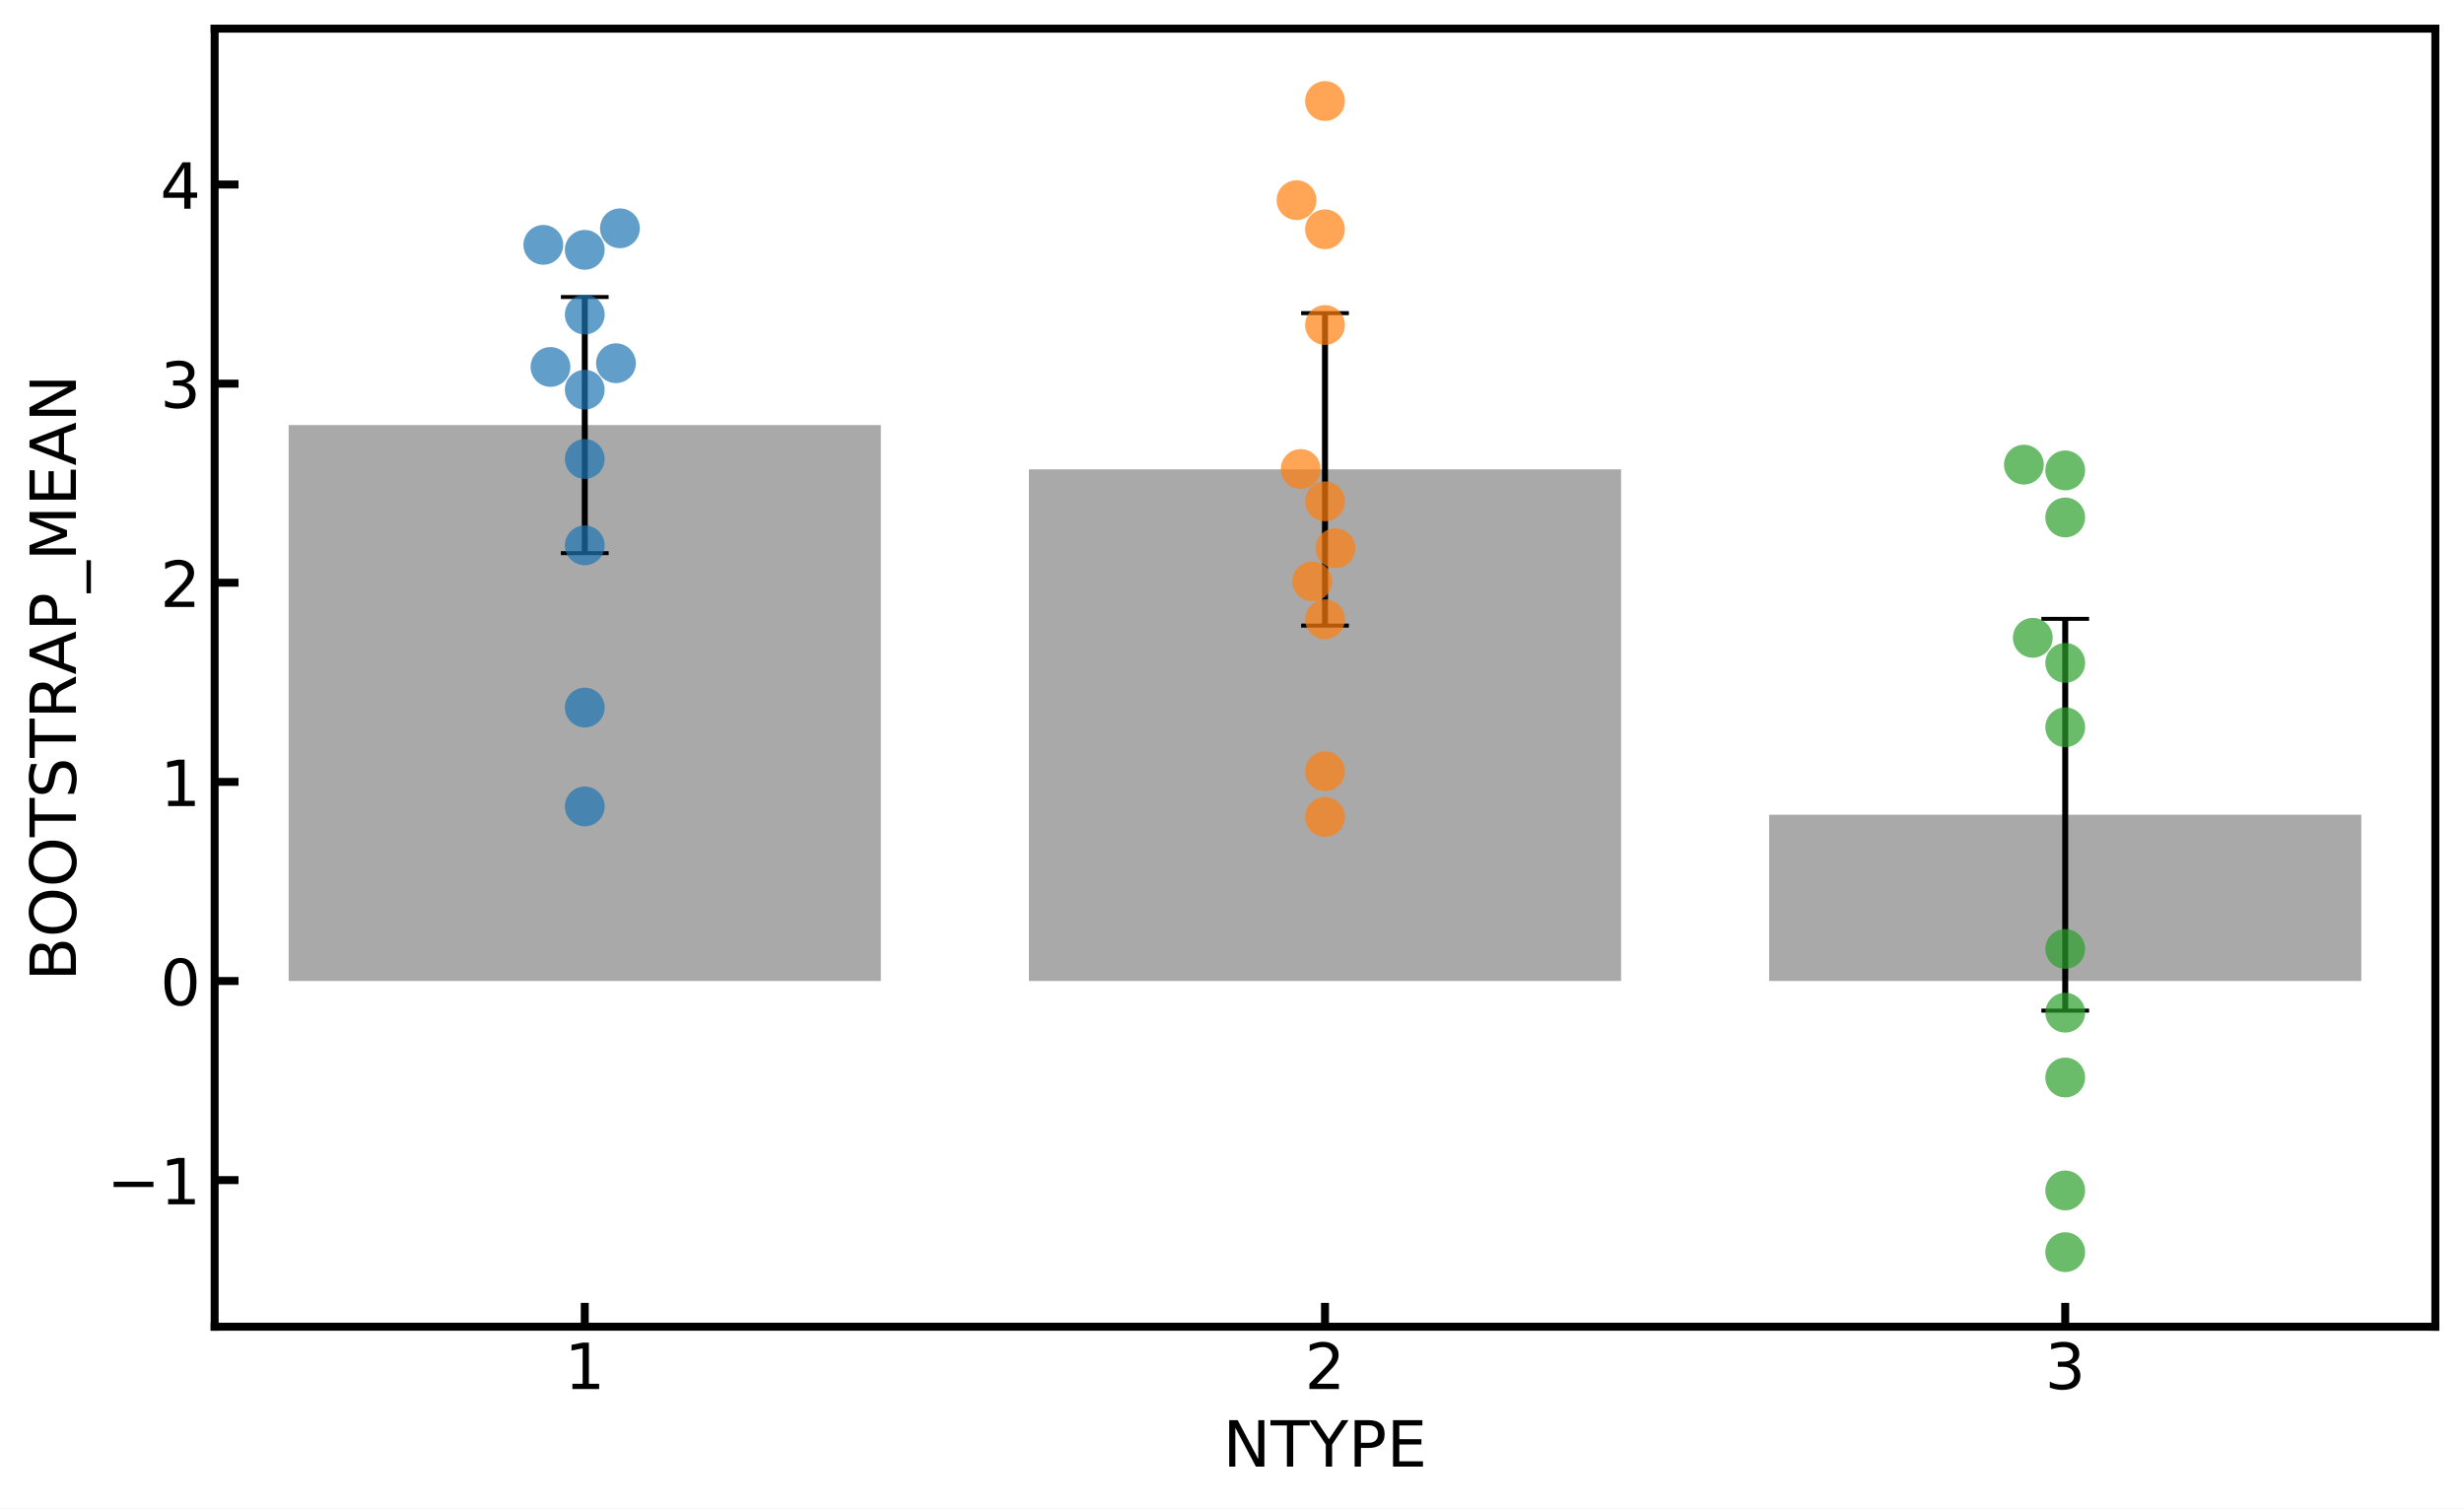
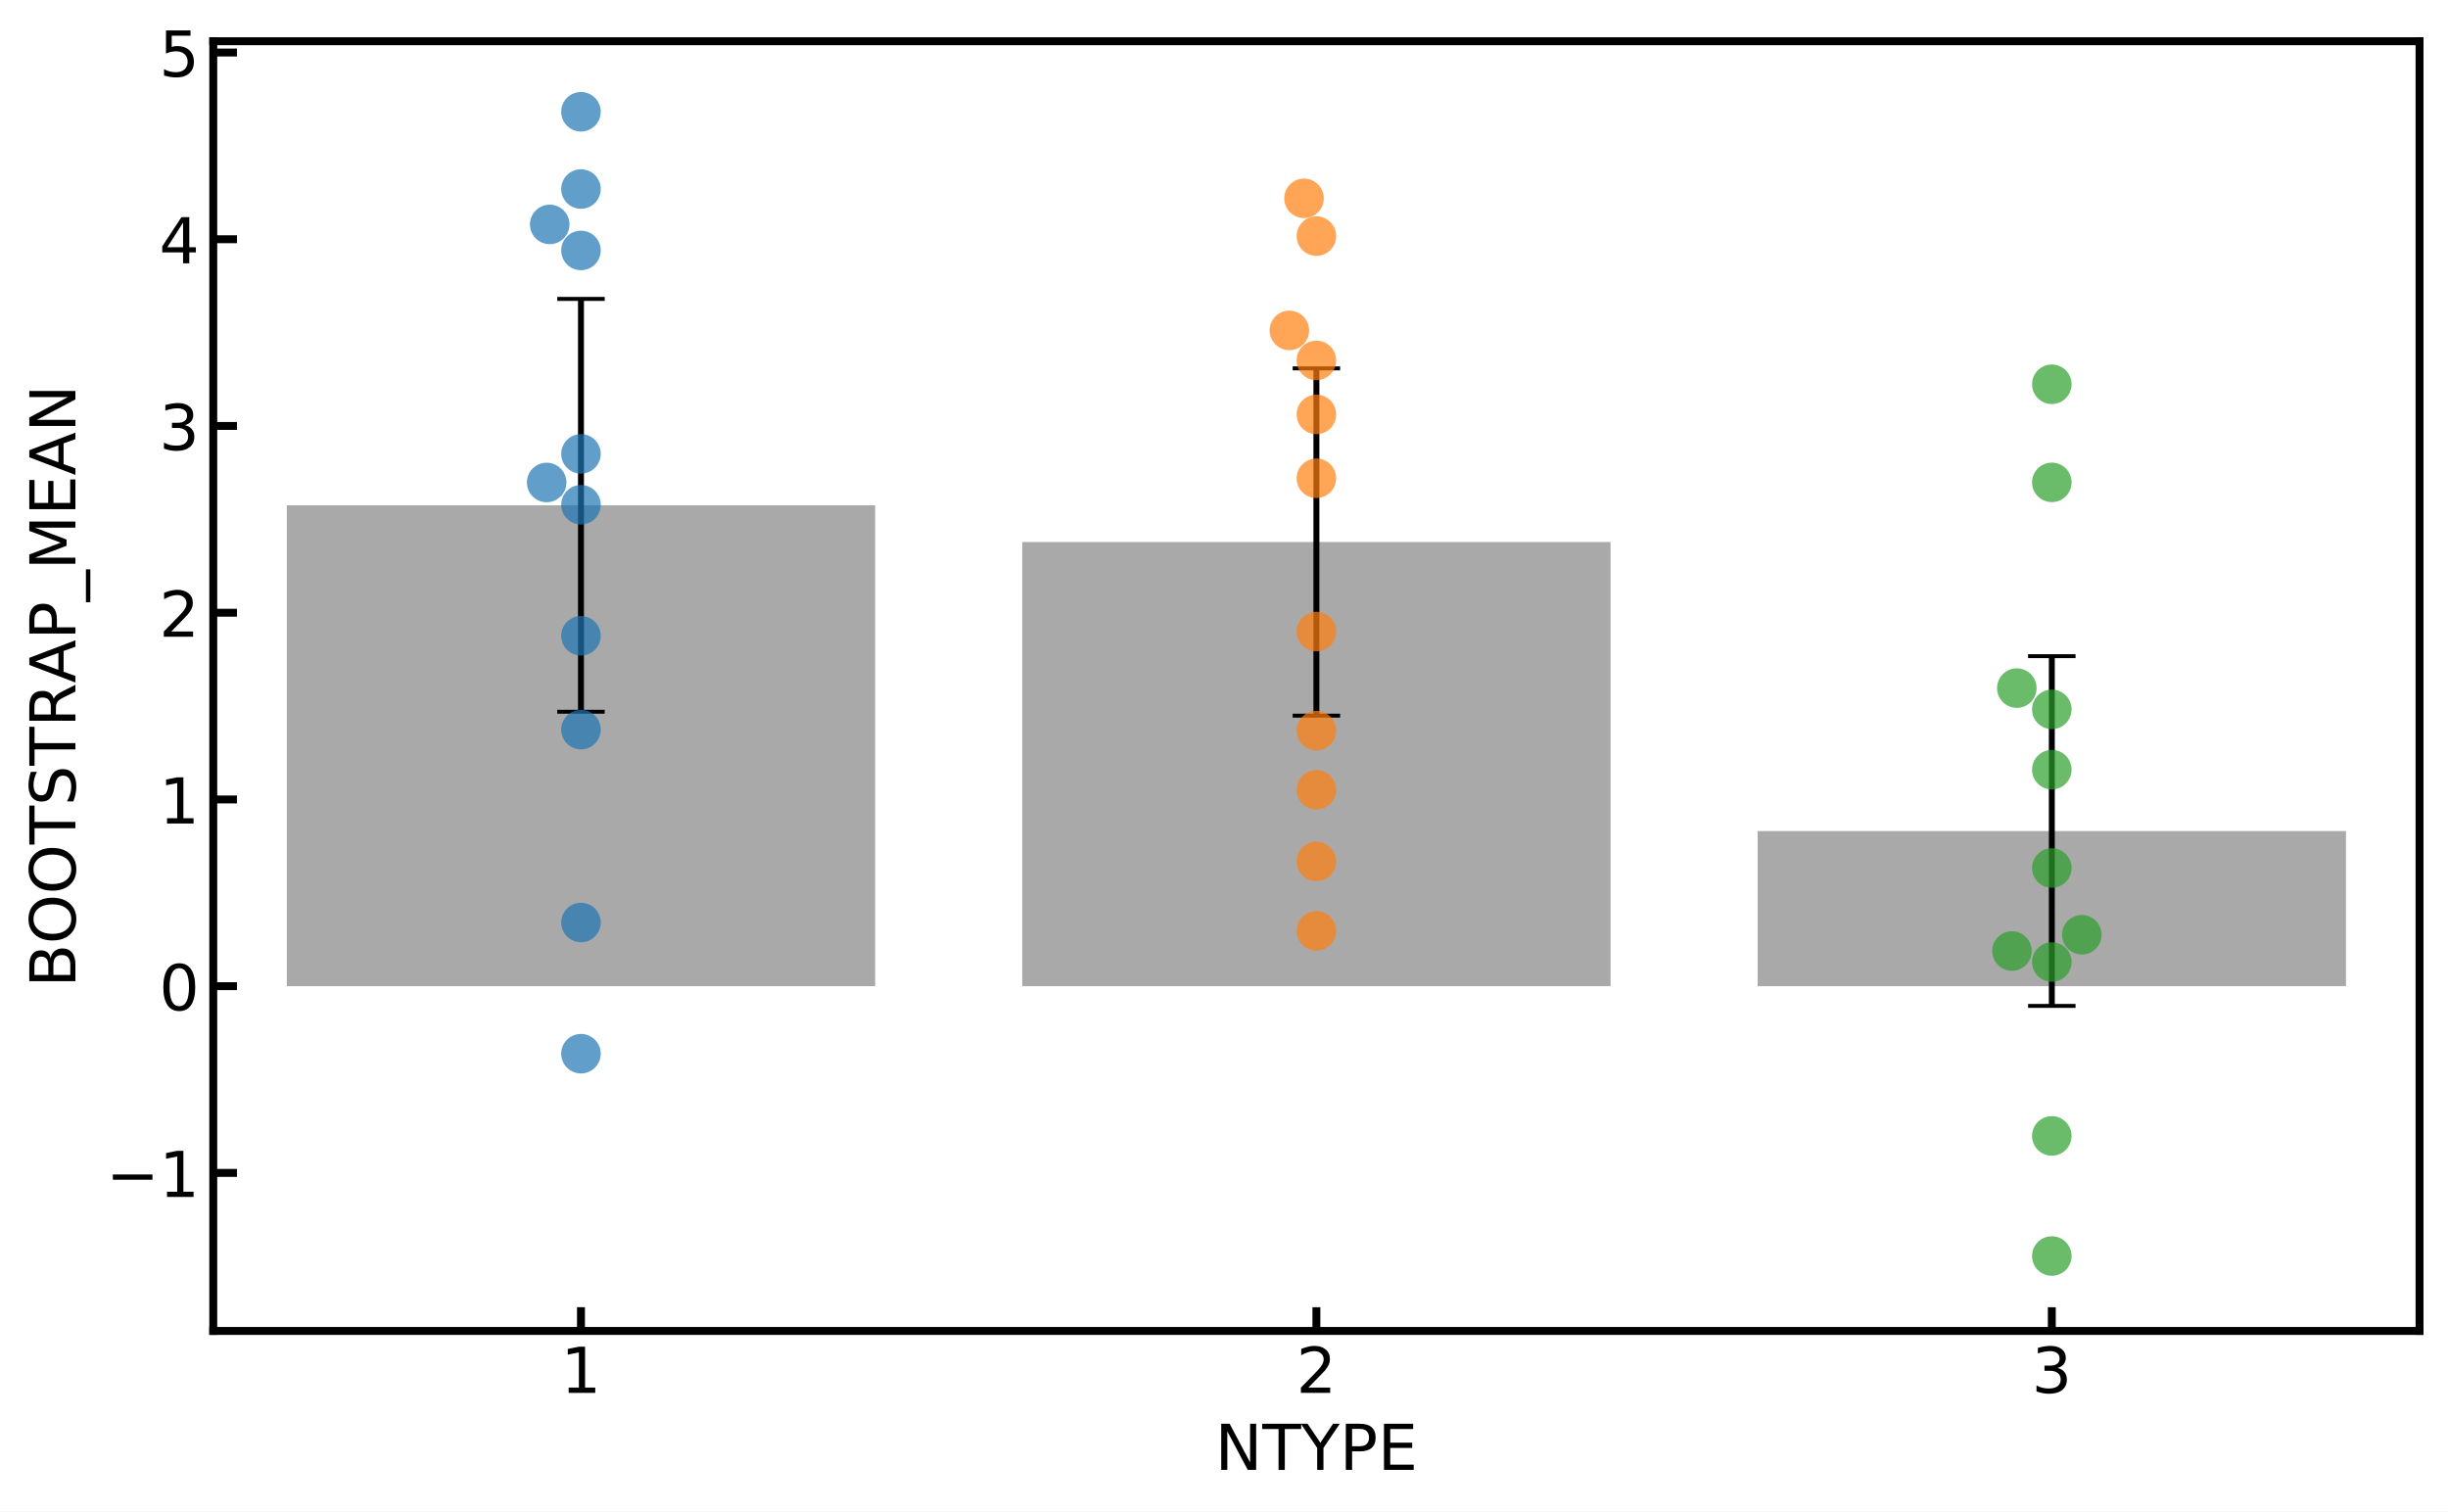
- <svg xmlns="http://www.w3.org/2000/svg" xmlns:xlink="http://www.w3.org/1999/xlink" height="379.03pt" version="1.1" viewBox="0 0 619.135 379.03" width="619.135pt">
+ <svg xmlns="http://www.w3.org/2000/svg" xmlns:xlink="http://www.w3.org/1999/xlink" height="382.257pt" version="1.1" viewBox="0 0 619.135 382.257" width="619.135pt">
  <defs>
    <style type="text/css">
*{stroke-linecap:butt;stroke-linejoin:round;}
  </style>
  </defs>
  <g id="figure_1">
    <g id="patch_1">
-       <path d="M 0 379.03  L 619.135 379.03  L 619.135 0  L 0 0  z " style="fill:#ffffff;" />
+       <path d="M 0 382.257  L 619.135 382.257  L 619.135 0  L 0 0  z " style="fill:#ffffff;" />
    </g>
    <g id="axes_1">
      <g id="patch_2">
-         <path d="M 53.935 333.36  L 611.935 333.36  L 611.935 7.2  L 53.935 7.2  z " style="fill:#ffffff;" />
+         <path d="M 53.935 336.587  L 611.935 336.587  L 611.935 10.427  L 53.935 10.427  z " style="fill:#ffffff;" />
      </g>
      <g id="patch_3">
-         <path clip-path="url(#p626d347836)" d="M 72.535 246.49  L 221.335 246.49  L 221.335 106.804  L 72.535 106.804  z " style="fill:#a9a9a9;" />
+         <path clip-path="url(#p16ca5d9c5f)" d="M 72.535 249.399  L 221.335 249.399  L 221.335 127.79  L 72.535 127.79  z " style="fill:#a9a9a9;" />
      </g>
      <g id="patch_4">
-         <path clip-path="url(#p626d347836)" d="M 258.535 246.49  L 407.335 246.49  L 407.335 117.933  L 258.535 117.933  z " style="fill:#a9a9a9;" />
+         <path clip-path="url(#p16ca5d9c5f)" d="M 258.535 249.399  L 407.335 249.399  L 407.335 137.075  L 258.535 137.075  z " style="fill:#a9a9a9;" />
      </g>
      <g id="patch_5">
-         <path clip-path="url(#p626d347836)" d="M 444.535 246.49  L 593.335 246.49  L 593.335 204.714  L 444.535 204.714  z " style="fill:#a9a9a9;" />
+         <path clip-path="url(#p16ca5d9c5f)" d="M 444.535 249.399  L 593.335 249.399  L 593.335 210.168  L 444.535 210.168  z " style="fill:#a9a9a9;" />
      </g>
      <g id="matplotlib.axis_1">
        <g id="xtick_1">
          <g id="line2d_1">
            <defs>
-               <path d="M 0 0  L 0 -6  " id="m3e6d90f947" style="stroke:#000000;stroke-width:2;" />
-             </defs>
-             <g>
-               <use style="stroke:#000000;stroke-width:2;" x="146.935" xlink:href="#m3e6d90f947" y="333.36" />
+               <path d="M 0 0  L 0 -6  " id="m0fba208ba2" style="stroke:#000000;stroke-width:2;" />
+             </defs>
+             <g>
+               <use style="stroke:#000000;stroke-width:2;" x="146.935" xlink:href="#m0fba208ba2" y="336.587" />
            </g>
          </g>
          <g id="text_1">
            <defs>
              <path d="M 12.406 8.297  L 28.516 8.297  L 28.516 63.922  L 10.984 60.406  L 10.984 69.391  L 28.422 72.906  L 38.281 72.906  L 38.281 8.297  L 54.391 8.297  L 54.391 0  L 12.406 0  z " id="DejaVuSans-49" />
            </defs>
-             <g transform="translate(141.845 349.0175)scale(0.16 -0.16)">
+             <g transform="translate(141.845 352.2442)scale(0.16 -0.16)">
              <use xlink:href="#DejaVuSans-49" />
            </g>
          </g>
        </g>
        <g id="xtick_2">
          <g id="line2d_2">
            <g>
-               <use style="stroke:#000000;stroke-width:2;" x="332.935" xlink:href="#m3e6d90f947" y="333.36" />
+               <use style="stroke:#000000;stroke-width:2;" x="332.935" xlink:href="#m0fba208ba2" y="336.587" />
            </g>
          </g>
          <g id="text_2">
            <defs>
              <path d="M 19.188 8.297  L 53.609 8.297  L 53.609 0  L 7.328 0  L 7.328 8.297  Q 12.938 14.109 22.625 23.891  Q 32.328 33.688 34.812 36.531  Q 39.547 41.844 41.422 45.531  Q 43.312 49.219 43.312 52.781  Q 43.312 58.594 39.234 62.25  Q 35.156 65.922 28.609 65.922  Q 23.969 65.922 18.812 64.312  Q 13.672 62.703 7.812 59.422  L 7.812 69.391  Q 13.766 71.781 18.938 73  Q 24.125 74.219 28.422 74.219  Q 39.75 74.219 46.484 68.547  Q 53.219 62.891 53.219 53.422  Q 53.219 48.922 51.531 44.891  Q 49.859 40.875 45.406 35.406  Q 44.188 33.984 37.641 27.219  Q 31.109 20.453 19.188 8.297  z " id="DejaVuSans-50" />
            </defs>
-             <g transform="translate(327.845 349.0175)scale(0.16 -0.16)">
+             <g transform="translate(327.845 352.2442)scale(0.16 -0.16)">
              <use xlink:href="#DejaVuSans-50" />
            </g>
          </g>
        </g>
        <g id="xtick_3">
          <g id="line2d_3">
            <g>
-               <use style="stroke:#000000;stroke-width:2;" x="518.935" xlink:href="#m3e6d90f947" y="333.36" />
+               <use style="stroke:#000000;stroke-width:2;" x="518.935" xlink:href="#m0fba208ba2" y="336.587" />
            </g>
          </g>
          <g id="text_3">
            <defs>
              <path d="M 40.578 39.312  Q 47.656 37.797 51.625 33  Q 55.609 28.219 55.609 21.188  Q 55.609 10.406 48.188 4.484  Q 40.766 -1.422 27.094 -1.422  Q 22.516 -1.422 17.656 -0.516  Q 12.797 0.391 7.625 2.203  L 7.625 11.719  Q 11.719 9.328 16.594 8.109  Q 21.484 6.891 26.812 6.891  Q 36.078 6.891 40.938 10.547  Q 45.797 14.203 45.797 21.188  Q 45.797 27.641 41.281 31.266  Q 36.766 34.906 28.719 34.906  L 20.219 34.906  L 20.219 43.016  L 29.109 43.016  Q 36.375 43.016 40.234 45.922  Q 44.094 48.828 44.094 54.297  Q 44.094 59.906 40.109 62.906  Q 36.141 65.922 28.719 65.922  Q 24.656 65.922 20.016 65.031  Q 15.375 64.156 9.812 62.312  L 9.812 71.094  Q 15.438 72.656 20.344 73.438  Q 25.25 74.219 29.594 74.219  Q 40.828 74.219 47.359 69.109  Q 53.906 64.016 53.906 55.328  Q 53.906 49.266 50.438 45.094  Q 46.969 40.922 40.578 39.312  z " id="DejaVuSans-51" />
            </defs>
-             <g transform="translate(513.845 349.0175)scale(0.16 -0.16)">
+             <g transform="translate(513.845 352.2442)scale(0.16 -0.16)">
              <use xlink:href="#DejaVuSans-51" />
            </g>
          </g>
        </g>
        <g id="text_4">
          <defs>
            <path d="M 9.812 72.906  L 23.094 72.906  L 55.422 11.922  L 55.422 72.906  L 64.984 72.906  L 64.984 0  L 51.703 0  L 19.391 60.984  L 19.391 0  L 9.812 0  z " id="DejaVuSans-78" />
            <path d="M -0.297 72.906  L 61.375 72.906  L 61.375 64.594  L 35.5 64.594  L 35.5 0  L 25.594 0  L 25.594 64.594  L -0.297 64.594  z " id="DejaVuSans-84" />
            <path d="M -0.203 72.906  L 10.406 72.906  L 30.609 42.922  L 50.688 72.906  L 61.281 72.906  L 35.5 34.719  L 35.5 0  L 25.594 0  L 25.594 34.719  z " id="DejaVuSans-89" />
            <path d="M 19.672 64.797  L 19.672 37.406  L 32.078 37.406  Q 38.969 37.406 42.719 40.969  Q 46.484 44.531 46.484 51.125  Q 46.484 57.672 42.719 61.234  Q 38.969 64.797 32.078 64.797  z M 9.812 72.906  L 32.078 72.906  Q 44.344 72.906 50.609 67.359  Q 56.891 61.812 56.891 51.125  Q 56.891 40.328 50.609 34.812  Q 44.344 29.297 32.078 29.297  L 19.672 29.297  L 19.672 0  L 9.812 0  z " id="DejaVuSans-80" />
            <path d="M 9.812 72.906  L 55.906 72.906  L 55.906 64.594  L 19.672 64.594  L 19.672 43.016  L 54.391 43.016  L 54.391 34.719  L 19.672 34.719  L 19.672 8.297  L 56.781 8.297  L 56.781 0  L 9.812 0  z " id="DejaVuSans-69" />
          </defs>
-           <g transform="translate(307.2987 368.5025)scale(0.16 -0.16)">
+           <g transform="translate(307.2987 371.7292)scale(0.16 -0.16)">
            <use xlink:href="#DejaVuSans-78" />
            <use x="74.805" xlink:href="#DejaVuSans-84" />
            <use x="135.889" xlink:href="#DejaVuSans-89" />
            <use x="196.973" xlink:href="#DejaVuSans-80" />
            <use x="257.275" xlink:href="#DejaVuSans-69" />
          </g>
        </g>
      </g>
      <g id="matplotlib.axis_2">
        <g id="ytick_1">
          <g id="line2d_4">
            <defs>
-               <path d="M 0 0  L 6 0  " id="mcda6d79b3b" style="stroke:#000000;stroke-width:2;" />
-             </defs>
-             <g>
-               <use style="stroke:#000000;stroke-width:2;" x="53.935" xlink:href="#mcda6d79b3b" y="296.522" />
+               <path d="M 0 0  L 6 0  " id="m1d62fd651b" style="stroke:#000000;stroke-width:2;" />
+             </defs>
+             <g>
+               <use style="stroke:#000000;stroke-width:2;" x="53.935" xlink:href="#m1d62fd651b" y="296.623" />
            </g>
          </g>
          <g id="text_5">
            <defs>
              <path d="M 10.594 35.5  L 73.188 35.5  L 73.188 27.203  L 10.594 27.203  z " id="DejaVuSans-8722" />
            </defs>
-             <g transform="translate(26.8475 302.6011)scale(0.16 -0.16)">
+             <g transform="translate(26.8475 302.7022)scale(0.16 -0.16)">
              <use xlink:href="#DejaVuSans-8722" />
              <use x="83.789" xlink:href="#DejaVuSans-49" />
            </g>
          </g>
        </g>
        <g id="ytick_2">
          <g id="line2d_5">
            <g>
-               <use style="stroke:#000000;stroke-width:2;" x="53.935" xlink:href="#mcda6d79b3b" y="246.49" />
+               <use style="stroke:#000000;stroke-width:2;" x="53.935" xlink:href="#m1d62fd651b" y="249.399" />
            </g>
          </g>
          <g id="text_6">
            <defs>
              <path d="M 31.781 66.406  Q 24.172 66.406 20.328 58.906  Q 16.5 51.422 16.5 36.375  Q 16.5 21.391 20.328 13.891  Q 24.172 6.391 31.781 6.391  Q 39.453 6.391 43.281 13.891  Q 47.125 21.391 47.125 36.375  Q 47.125 51.422 43.281 58.906  Q 39.453 66.406 31.781 66.406  z M 31.781 74.219  Q 44.047 74.219 50.516 64.516  Q 56.984 54.828 56.984 36.375  Q 56.984 17.969 50.516 8.266  Q 44.047 -1.422 31.781 -1.422  Q 19.531 -1.422 13.062 8.266  Q 6.594 17.969 6.594 36.375  Q 6.594 54.828 13.062 64.516  Q 19.531 74.219 31.781 74.219  z " id="DejaVuSans-48" />
            </defs>
-             <g transform="translate(40.255 252.569)scale(0.16 -0.16)">
+             <g transform="translate(40.255 255.4781)scale(0.16 -0.16)">
              <use xlink:href="#DejaVuSans-48" />
            </g>
          </g>
        </g>
        <g id="ytick_3">
          <g id="line2d_6">
            <g>
-               <use style="stroke:#000000;stroke-width:2;" x="53.935" xlink:href="#mcda6d79b3b" y="196.458" />
+               <use style="stroke:#000000;stroke-width:2;" x="53.935" xlink:href="#m1d62fd651b" y="202.175" />
            </g>
          </g>
          <g id="text_7">
-             <g transform="translate(40.255 202.5369)scale(0.16 -0.16)">
+             <g transform="translate(40.255 208.254)scale(0.16 -0.16)">
              <use xlink:href="#DejaVuSans-49" />
            </g>
          </g>
        </g>
        <g id="ytick_4">
          <g id="line2d_7">
            <g>
-               <use style="stroke:#000000;stroke-width:2;" x="53.935" xlink:href="#mcda6d79b3b" y="146.426" />
+               <use style="stroke:#000000;stroke-width:2;" x="53.935" xlink:href="#m1d62fd651b" y="154.951" />
            </g>
          </g>
          <g id="text_8">
-             <g transform="translate(40.255 152.5048)scale(0.16 -0.16)">
+             <g transform="translate(40.255 161.0298)scale(0.16 -0.16)">
              <use xlink:href="#DejaVuSans-50" />
            </g>
          </g>
        </g>
        <g id="ytick_5">
          <g id="line2d_8">
            <g>
-               <use style="stroke:#000000;stroke-width:2;" x="53.935" xlink:href="#mcda6d79b3b" y="96.394" />
+               <use style="stroke:#000000;stroke-width:2;" x="53.935" xlink:href="#m1d62fd651b" y="107.727" />
            </g>
          </g>
          <g id="text_9">
-             <g transform="translate(40.255 102.4727)scale(0.16 -0.16)">
+             <g transform="translate(40.255 113.8057)scale(0.16 -0.16)">
              <use xlink:href="#DejaVuSans-51" />
            </g>
          </g>
        </g>
        <g id="ytick_6">
          <g id="line2d_9">
            <g>
-               <use style="stroke:#000000;stroke-width:2;" x="53.935" xlink:href="#mcda6d79b3b" y="46.362" />
+               <use style="stroke:#000000;stroke-width:2;" x="53.935" xlink:href="#m1d62fd651b" y="60.503" />
            </g>
          </g>
          <g id="text_10">
            <defs>
              <path d="M 37.797 64.312  L 12.891 25.391  L 37.797 25.391  z M 35.203 72.906  L 47.609 72.906  L 47.609 25.391  L 58.016 25.391  L 58.016 17.188  L 47.609 17.188  L 47.609 0  L 37.797 0  L 37.797 17.188  L 4.891 17.188  L 4.891 26.703  z " id="DejaVuSans-52" />
            </defs>
-             <g transform="translate(40.255 52.44057)scale(0.16 -0.16)">
+             <g transform="translate(40.255 66.58161)scale(0.16 -0.16)">
              <use xlink:href="#DejaVuSans-52" />
            </g>
          </g>
        </g>
-         <g id="text_11">
+         <g id="ytick_7">
+           <g id="line2d_10">
+             <g>
+               <use style="stroke:#000000;stroke-width:2;" x="53.935" xlink:href="#m1d62fd651b" y="13.279" />
+             </g>
+           </g>
+           <g id="text_11">
+             <defs>
+               <path d="M 10.797 72.906  L 49.516 72.906  L 49.516 64.594  L 19.828 64.594  L 19.828 46.734  Q 21.969 47.469 24.109 47.828  Q 26.266 48.188 28.422 48.188  Q 40.625 48.188 47.75 41.5  Q 54.891 34.812 54.891 23.391  Q 54.891 11.625 47.562 5.094  Q 40.234 -1.422 26.906 -1.422  Q 22.312 -1.422 17.547 -0.641  Q 12.797 0.141 7.719 1.703  L 7.719 11.625  Q 12.109 9.234 16.797 8.062  Q 21.484 6.891 26.703 6.891  Q 35.156 6.891 40.078 11.328  Q 45.016 15.766 45.016 23.391  Q 45.016 31 40.078 35.438  Q 35.156 39.891 26.703 39.891  Q 22.75 39.891 18.812 39.016  Q 14.891 38.141 10.797 36.281  z " id="DejaVuSans-53" />
+             </defs>
+             <g transform="translate(40.255 19.3575)scale(0.16 -0.16)">
+               <use xlink:href="#DejaVuSans-53" />
+             </g>
+           </g>
+         </g>
+         <g id="text_12">
          <defs>
            <path d="M 19.672 34.812  L 19.672 8.109  L 35.5 8.109  Q 43.453 8.109 47.281 11.406  Q 51.125 14.703 51.125 21.484  Q 51.125 28.328 47.281 31.562  Q 43.453 34.812 35.5 34.812  z M 19.672 64.797  L 19.672 42.828  L 34.281 42.828  Q 41.5 42.828 45.031 45.531  Q 48.578 48.25 48.578 53.812  Q 48.578 59.328 45.031 62.062  Q 41.5 64.797 34.281 64.797  z M 9.812 72.906  L 35.016 72.906  Q 46.297 72.906 52.391 68.219  Q 58.5 63.531 58.5 54.891  Q 58.5 48.188 55.375 44.234  Q 52.25 40.281 46.188 39.312  Q 53.469 37.75 57.5 32.781  Q 61.531 27.828 61.531 20.406  Q 61.531 10.641 54.891 5.312  Q 48.25 0 35.984 0  L 9.812 0  z " id="DejaVuSans-66" />
            <path d="M 39.406 66.219  Q 28.656 66.219 22.328 58.203  Q 16.016 50.203 16.016 36.375  Q 16.016 22.609 22.328 14.594  Q 28.656 6.594 39.406 6.594  Q 50.141 6.594 56.422 14.594  Q 62.703 22.609 62.703 36.375  Q 62.703 50.203 56.422 58.203  Q 50.141 66.219 39.406 66.219  z M 39.406 74.219  Q 54.734 74.219 63.906 63.938  Q 73.094 53.656 73.094 36.375  Q 73.094 19.141 63.906 8.859  Q 54.734 -1.422 39.406 -1.422  Q 24.031 -1.422 14.812 8.828  Q 5.609 19.094 5.609 36.375  Q 5.609 53.656 14.812 63.938  Q 24.031 74.219 39.406 74.219  z " id="DejaVuSans-79" />
            <path d="M 53.516 70.516  L 53.516 60.891  Q 47.906 63.578 42.922 64.891  Q 37.938 66.219 33.297 66.219  Q 25.25 66.219 20.875 63.094  Q 16.5 59.969 16.5 54.203  Q 16.5 49.359 19.406 46.891  Q 22.312 44.438 30.422 42.922  L 36.375 41.703  Q 47.406 39.594 52.656 34.297  Q 57.906 29 57.906 20.125  Q 57.906 9.516 50.797 4.047  Q 43.703 -1.422 29.984 -1.422  Q 24.812 -1.422 18.969 -0.25  Q 13.141 0.922 6.891 3.219  L 6.891 13.375  Q 12.891 10.016 18.656 8.297  Q 24.422 6.594 29.984 6.594  Q 38.422 6.594 43.016 9.906  Q 47.609 13.234 47.609 19.391  Q 47.609 24.75 44.312 27.781  Q 41.016 30.812 33.5 32.328  L 27.484 33.5  Q 16.453 35.688 11.516 40.375  Q 6.594 45.062 6.594 53.422  Q 6.594 63.094 13.406 68.656  Q 20.219 74.219 32.172 74.219  Q 37.312 74.219 42.625 73.281  Q 47.953 72.359 53.516 70.516  z " id="DejaVuSans-83" />
            <path d="M 44.391 34.188  Q 47.562 33.109 50.562 29.594  Q 53.562 26.078 56.594 19.922  L 66.609 0  L 56 0  L 46.688 18.703  Q 43.062 26.031 39.672 28.422  Q 36.281 30.812 30.422 30.812  L 19.672 30.812  L 19.672 0  L 9.812 0  L 9.812 72.906  L 32.078 72.906  Q 44.578 72.906 50.734 67.672  Q 56.891 62.453 56.891 51.906  Q 56.891 45.016 53.688 40.469  Q 50.484 35.938 44.391 34.188  z M 19.672 64.797  L 19.672 38.922  L 32.078 38.922  Q 39.203 38.922 42.844 42.219  Q 46.484 45.516 46.484 51.906  Q 46.484 58.297 42.844 61.547  Q 39.203 64.797 32.078 64.797  z " id="DejaVuSans-82" />
            <path d="M 34.188 63.188  L 20.797 26.906  L 47.609 26.906  z M 28.609 72.906  L 39.797 72.906  L 67.578 0  L 57.328 0  L 50.688 18.703  L 17.828 18.703  L 11.188 0  L 0.781 0  z " id="DejaVuSans-65" />
            <path d="M 50.984 -16.609  L 50.984 -23.578  L -0.984 -23.578  L -0.984 -16.609  z " id="DejaVuSans-95" />
            <path d="M 9.812 72.906  L 24.516 72.906  L 43.109 23.297  L 61.812 72.906  L 76.516 72.906  L 76.516 0  L 66.891 0  L 66.891 64.016  L 48.094 14.016  L 38.188 14.016  L 19.391 64.016  L 19.391 0  L 9.812 0  z " id="DejaVuSans-77" />
          </defs>
-           <g transform="translate(19.075 246.4787)rotate(-90)scale(0.16 -0.16)">
+           <g transform="translate(19.075 249.7055)rotate(-90)scale(0.16 -0.16)">
            <use xlink:href="#DejaVuSans-66" />
            <use x="68.588" xlink:href="#DejaVuSans-79" />
            <use x="147.299" xlink:href="#DejaVuSans-79" />
            <use x="226.01" xlink:href="#DejaVuSans-84" />
            <use x="287.094" xlink:href="#DejaVuSans-83" />
            <use x="350.57" xlink:href="#DejaVuSans-84" />
            <use x="411.654" xlink:href="#DejaVuSans-82" />
            <use x="481.074" xlink:href="#DejaVuSans-65" />
            <use x="549.482" xlink:href="#DejaVuSans-80" />
            <use x="609.785" xlink:href="#DejaVuSans-95" />
            <use x="659.785" xlink:href="#DejaVuSans-77" />
            <use x="746.064" xlink:href="#DejaVuSans-69" />
            <use x="809.248" xlink:href="#DejaVuSans-65" />
            <use x="877.656" xlink:href="#DejaVuSans-78" />
          </g>
        </g>
      </g>
      <g id="LineCollection_1">
-         <path clip-path="url(#p626d347836)" d="M 146.935 138.984  L 146.935 74.625  " style="fill:none;stroke:#000000;stroke-width:1.5;" />
-         <path clip-path="url(#p626d347836)" d="M 332.935 157.187  L 332.935 78.679  " style="fill:none;stroke:#000000;stroke-width:1.5;" />
-         <path clip-path="url(#p626d347836)" d="M 518.935 253.936  L 518.935 155.493  " style="fill:none;stroke:#000000;stroke-width:1.5;" />
-       </g>
-       <g id="line2d_10">
+         <path clip-path="url(#p16ca5d9c5f)" d="M 146.935 179.992  L 146.935 75.588  " style="fill:none;stroke:#000000;stroke-width:1.5;" />
+         <path clip-path="url(#p16ca5d9c5f)" d="M 332.935 180.987  L 332.935 93.163  " style="fill:none;stroke:#000000;stroke-width:1.5;" />
+         <path clip-path="url(#p16ca5d9c5f)" d="M 518.935 254.387  L 518.935 165.948  " style="fill:none;stroke:#000000;stroke-width:1.5;" />
+       </g>
+       <g id="line2d_11">
        <defs>
-           <path d="M 6 0  L -6 -0  " id="m66da4ee3a6" style="stroke:#000000;" />
+           <path d="M 6 0  L -6 -0  " id="mf8527e7b27" style="stroke:#000000;" />
        </defs>
-         <g clip-path="url(#p626d347836)">
-           <use style="stroke:#000000;" x="146.935" xlink:href="#m66da4ee3a6" y="138.984" />
-           <use style="stroke:#000000;" x="332.935" xlink:href="#m66da4ee3a6" y="157.187" />
-           <use style="stroke:#000000;" x="518.935" xlink:href="#m66da4ee3a6" y="253.936" />
-         </g>
-       </g>
-       <g id="line2d_11">
-         <g clip-path="url(#p626d347836)">
-           <use style="stroke:#000000;" x="146.935" xlink:href="#m66da4ee3a6" y="74.625" />
-           <use style="stroke:#000000;" x="332.935" xlink:href="#m66da4ee3a6" y="78.679" />
-           <use style="stroke:#000000;" x="518.935" xlink:href="#m66da4ee3a6" y="155.493" />
+         <g clip-path="url(#p16ca5d9c5f)">
+           <use style="stroke:#000000;" x="146.935" xlink:href="#mf8527e7b27" y="179.992" />
+           <use style="stroke:#000000;" x="332.935" xlink:href="#mf8527e7b27" y="180.987" />
+           <use style="stroke:#000000;" x="518.935" xlink:href="#mf8527e7b27" y="254.387" />
+         </g>
+       </g>
+       <g id="line2d_12">
+         <g clip-path="url(#p16ca5d9c5f)">
+           <use style="stroke:#000000;" x="146.935" xlink:href="#mf8527e7b27" y="75.588" />
+           <use style="stroke:#000000;" x="332.935" xlink:href="#mf8527e7b27" y="93.163" />
+           <use style="stroke:#000000;" x="518.935" xlink:href="#mf8527e7b27" y="165.948" />
        </g>
      </g>
      <g id="patch_6">
-         <path d="M 53.935 333.36  L 53.935 7.2  " style="fill:none;stroke:#000000;stroke-linecap:square;stroke-linejoin:miter;stroke-width:2;" />
+         <path d="M 53.935 336.587  L 53.935 10.427  " style="fill:none;stroke:#000000;stroke-linecap:square;stroke-linejoin:miter;stroke-width:2;" />
      </g>
      <g id="patch_7">
-         <path d="M 611.935 333.36  L 611.935 7.2  " style="fill:none;stroke:#000000;stroke-linecap:square;stroke-linejoin:miter;stroke-width:2;" />
+         <path d="M 611.935 336.587  L 611.935 10.427  " style="fill:none;stroke:#000000;stroke-linecap:square;stroke-linejoin:miter;stroke-width:2;" />
      </g>
      <g id="patch_8">
-         <path d="M 53.935 333.36  L 611.935 333.36  " style="fill:none;stroke:#000000;stroke-linecap:square;stroke-linejoin:miter;stroke-width:2;" />
+         <path d="M 53.935 336.587  L 611.935 336.587  " style="fill:none;stroke:#000000;stroke-linecap:square;stroke-linejoin:miter;stroke-width:2;" />
      </g>
      <g id="patch_9">
-         <path d="M 53.935 7.2  L 611.935 7.2  " style="fill:none;stroke:#000000;stroke-linecap:square;stroke-linejoin:miter;stroke-width:2;" />
+         <path d="M 53.935 10.427  L 611.935 10.427  " style="fill:none;stroke:#000000;stroke-linecap:square;stroke-linejoin:miter;stroke-width:2;" />
      </g>
      <g id="PathCollection_1">
        <defs>
-           <path d="M 0 5  C 1.326 5 2.598 4.473 3.536 3.536  C 4.473 2.598 5 1.326 5 0  C 5 -1.326 4.473 -2.598 3.536 -3.536  C 2.598 -4.473 1.326 -5 0 -5  C -1.326 -5 -2.598 -4.473 -3.536 -3.536  C -4.473 -2.598 -5 -1.326 -5 0  C -5 1.326 -4.473 2.598 -3.536 3.536  C -2.598 4.473 -1.326 5 0 5  z " id="C0_0_af42f0af76" />
+           <path d="M 0 5  C 1.326 5 2.598 4.473 3.536 3.536  C 4.473 2.598 5 1.326 5 0  C 5 -1.326 4.473 -2.598 3.536 -3.536  C 2.598 -4.473 1.326 -5 0 -5  C -1.326 -5 -2.598 -4.473 -3.536 -3.536  C -4.473 -2.598 -5 -1.326 -5 0  C -5 1.326 -4.473 2.598 -3.536 3.536  C -2.598 4.473 -1.326 5 0 5  z " id="C0_0_57b280b433" />
        </defs>
-         <g clip-path="url(#p626d347836)">
-           <use style="fill:#1f77b4;fill-opacity:0.7;" x="146.935" xlink:href="#C0_0_af42f0af76" y="202.628" />
-         </g>
-         <g clip-path="url(#p626d347836)">
-           <use style="fill:#1f77b4;fill-opacity:0.7;" x="146.935" xlink:href="#C0_0_af42f0af76" y="177.783" />
-         </g>
-         <g clip-path="url(#p626d347836)">
-           <use style="fill:#1f77b4;fill-opacity:0.7;" x="146.935" xlink:href="#C0_0_af42f0af76" y="137.023" />
-         </g>
-         <g clip-path="url(#p626d347836)">
-           <use style="fill:#1f77b4;fill-opacity:0.7;" x="146.935" xlink:href="#C0_0_af42f0af76" y="115.326" />
-         </g>
-         <g clip-path="url(#p626d347836)">
-           <use style="fill:#1f77b4;fill-opacity:0.7;" x="146.935" xlink:href="#C0_0_af42f0af76" y="97.917" />
-         </g>
-         <g clip-path="url(#p626d347836)">
-           <use style="fill:#1f77b4;fill-opacity:0.7;" x="138.321" xlink:href="#C0_0_af42f0af76" y="92.199" />
-         </g>
-         <g clip-path="url(#p626d347836)">
-           <use style="fill:#1f77b4;fill-opacity:0.7;" x="154.774" xlink:href="#C0_0_af42f0af76" y="91.265" />
-         </g>
-         <g clip-path="url(#p626d347836)">
-           <use style="fill:#1f77b4;fill-opacity:0.7;" x="146.935" xlink:href="#C0_0_af42f0af76" y="79.043" />
-         </g>
-         <g clip-path="url(#p626d347836)">
-           <use style="fill:#1f77b4;fill-opacity:0.7;" x="146.935" xlink:href="#C0_0_af42f0af76" y="62.772" />
-         </g>
-         <g clip-path="url(#p626d347836)">
-           <use style="fill:#1f77b4;fill-opacity:0.7;" x="136.517" xlink:href="#C0_0_af42f0af76" y="61.525" />
-         </g>
-         <g clip-path="url(#p626d347836)">
-           <use style="fill:#1f77b4;fill-opacity:0.7;" x="155.767" xlink:href="#C0_0_af42f0af76" y="57.364" />
+         <g clip-path="url(#p16ca5d9c5f)">
+           <use style="fill:#1f77b4;fill-opacity:0.7;" x="146.935" xlink:href="#C0_0_57b280b433" y="266.476" />
+         </g>
+         <g clip-path="url(#p16ca5d9c5f)">
+           <use style="fill:#1f77b4;fill-opacity:0.7;" x="146.935" xlink:href="#C0_0_57b280b433" y="233.296" />
+         </g>
+         <g clip-path="url(#p16ca5d9c5f)">
+           <use style="fill:#1f77b4;fill-opacity:0.7;" x="146.935" xlink:href="#C0_0_57b280b433" y="184.517" />
+         </g>
+         <g clip-path="url(#p16ca5d9c5f)">
+           <use style="fill:#1f77b4;fill-opacity:0.7;" x="146.935" xlink:href="#C0_0_57b280b433" y="160.792" />
+         </g>
+         <g clip-path="url(#p16ca5d9c5f)">
+           <use style="fill:#1f77b4;fill-opacity:0.7;" x="146.935" xlink:href="#C0_0_57b280b433" y="127.648" />
+         </g>
+         <g clip-path="url(#p16ca5d9c5f)">
+           <use style="fill:#1f77b4;fill-opacity:0.7;" x="138.259" xlink:href="#C0_0_57b280b433" y="122.015" />
+         </g>
+         <g clip-path="url(#p16ca5d9c5f)">
+           <use style="fill:#1f77b4;fill-opacity:0.7;" x="146.935" xlink:href="#C0_0_57b280b433" y="114.78" />
+         </g>
+         <g clip-path="url(#p16ca5d9c5f)">
+           <use style="fill:#1f77b4;fill-opacity:0.7;" x="146.935" xlink:href="#C0_0_57b280b433" y="63.336" />
+         </g>
+         <g clip-path="url(#p16ca5d9c5f)">
+           <use style="fill:#1f77b4;fill-opacity:0.7;" x="139.03" xlink:href="#C0_0_57b280b433" y="56.755" />
+         </g>
+         <g clip-path="url(#p16ca5d9c5f)">
+           <use style="fill:#1f77b4;fill-opacity:0.7;" x="146.935" xlink:href="#C0_0_57b280b433" y="47.806" />
+         </g>
+         <g clip-path="url(#p16ca5d9c5f)">
+           <use style="fill:#1f77b4;fill-opacity:0.7;" x="146.935" xlink:href="#C0_0_57b280b433" y="28.267" />
        </g>
      </g>
      <g id="PathCollection_2">
        <defs>
-           <path d="M 0 5  C 1.326 5 2.598 4.473 3.536 3.536  C 4.473 2.598 5 1.326 5 0  C 5 -1.326 4.473 -2.598 3.536 -3.536  C 2.598 -4.473 1.326 -5 0 -5  C -1.326 -5 -2.598 -4.473 -3.536 -3.536  C -4.473 -2.598 -5 -1.326 -5 0  C -5 1.326 -4.473 2.598 -3.536 3.536  C -2.598 4.473 -1.326 5 0 5  z " id="C1_0_da9e9d3235" />
+           <path d="M 0 5  C 1.326 5 2.598 4.473 3.536 3.536  C 4.473 2.598 5 1.326 5 0  C 5 -1.326 4.473 -2.598 3.536 -3.536  C 2.598 -4.473 1.326 -5 0 -5  C -1.326 -5 -2.598 -4.473 -3.536 -3.536  C -4.473 -2.598 -5 -1.326 -5 0  C -5 1.326 -4.473 2.598 -3.536 3.536  C -2.598 4.473 -1.326 5 0 5  z " id="C1_0_b639bcc7b4" />
        </defs>
-         <g clip-path="url(#p626d347836)">
-           <use style="fill:#ff7f0e;fill-opacity:0.7;" x="332.935" xlink:href="#C1_0_da9e9d3235" y="205.265" />
-         </g>
-         <g clip-path="url(#p626d347836)">
-           <use style="fill:#ff7f0e;fill-opacity:0.7;" x="332.935" xlink:href="#C1_0_da9e9d3235" y="193.78" />
-         </g>
-         <g clip-path="url(#p626d347836)">
-           <use style="fill:#ff7f0e;fill-opacity:0.7;" x="332.935" xlink:href="#C1_0_da9e9d3235" y="155.604" />
-         </g>
-         <g clip-path="url(#p626d347836)">
-           <use style="fill:#ff7f0e;fill-opacity:0.7;" x="329.734" xlink:href="#C1_0_da9e9d3235" y="146.08" />
-         </g>
-         <g clip-path="url(#p626d347836)">
-           <use style="fill:#ff7f0e;fill-opacity:0.7;" x="335.541" xlink:href="#C1_0_da9e9d3235" y="137.749" />
-         </g>
-         <g clip-path="url(#p626d347836)">
-           <use style="fill:#ff7f0e;fill-opacity:0.7;" x="332.935" xlink:href="#C1_0_da9e9d3235" y="125.974" />
-         </g>
-         <g clip-path="url(#p626d347836)">
-           <use style="fill:#ff7f0e;fill-opacity:0.7;" x="326.83" xlink:href="#C1_0_da9e9d3235" y="117.838" />
-         </g>
-         <g clip-path="url(#p626d347836)">
-           <use style="fill:#ff7f0e;fill-opacity:0.7;" x="332.935" xlink:href="#C1_0_da9e9d3235" y="81.665" />
-         </g>
-         <g clip-path="url(#p626d347836)">
-           <use style="fill:#ff7f0e;fill-opacity:0.7;" x="332.935" xlink:href="#C1_0_da9e9d3235" y="57.617" />
-         </g>
-         <g clip-path="url(#p626d347836)">
-           <use style="fill:#ff7f0e;fill-opacity:0.7;" x="325.783" xlink:href="#C1_0_da9e9d3235" y="50.295" />
-         </g>
-         <g clip-path="url(#p626d347836)">
-           <use style="fill:#ff7f0e;fill-opacity:0.7;" x="332.935" xlink:href="#C1_0_da9e9d3235" y="25.391" />
+         <g clip-path="url(#p16ca5d9c5f)">
+           <use style="fill:#ff7f0e;fill-opacity:0.7;" x="332.935" xlink:href="#C1_0_b639bcc7b4" y="235.411" />
+         </g>
+         <g clip-path="url(#p16ca5d9c5f)">
+           <use style="fill:#ff7f0e;fill-opacity:0.7;" x="332.935" xlink:href="#C1_0_b639bcc7b4" y="217.849" />
+         </g>
+         <g clip-path="url(#p16ca5d9c5f)">
+           <use style="fill:#ff7f0e;fill-opacity:0.7;" x="332.935" xlink:href="#C1_0_b639bcc7b4" y="199.738" />
+         </g>
+         <g clip-path="url(#p16ca5d9c5f)">
+           <use style="fill:#ff7f0e;fill-opacity:0.7;" x="332.935" xlink:href="#C1_0_b639bcc7b4" y="184.78" />
+         </g>
+         <g clip-path="url(#p16ca5d9c5f)">
+           <use style="fill:#ff7f0e;fill-opacity:0.7;" x="332.935" xlink:href="#C1_0_b639bcc7b4" y="159.72" />
+         </g>
+         <g clip-path="url(#p16ca5d9c5f)">
+           <use style="fill:#ff7f0e;fill-opacity:0.7;" x="332.935" xlink:href="#C1_0_b639bcc7b4" y="120.953" />
+         </g>
+         <g clip-path="url(#p16ca5d9c5f)">
+           <use style="fill:#ff7f0e;fill-opacity:0.7;" x="332.935" xlink:href="#C1_0_b639bcc7b4" y="104.804" />
+         </g>
+         <g clip-path="url(#p16ca5d9c5f)">
+           <use style="fill:#ff7f0e;fill-opacity:0.7;" x="332.935" xlink:href="#C1_0_b639bcc7b4" y="91.147" />
+         </g>
+         <g clip-path="url(#p16ca5d9c5f)">
+           <use style="fill:#ff7f0e;fill-opacity:0.7;" x="326.097" xlink:href="#C1_0_b639bcc7b4" y="83.559" />
+         </g>
+         <g clip-path="url(#p16ca5d9c5f)">
+           <use style="fill:#ff7f0e;fill-opacity:0.7;" x="332.935" xlink:href="#C1_0_b639bcc7b4" y="59.704" />
+         </g>
+         <g clip-path="url(#p16ca5d9c5f)">
+           <use style="fill:#ff7f0e;fill-opacity:0.7;" x="329.804" xlink:href="#C1_0_b639bcc7b4" y="50.159" />
        </g>
      </g>
      <g id="PathCollection_3">
        <defs>
-           <path d="M 0 5  C 1.326 5 2.598 4.473 3.536 3.536  C 4.473 2.598 5 1.326 5 0  C 5 -1.326 4.473 -2.598 3.536 -3.536  C 2.598 -4.473 1.326 -5 0 -5  C -1.326 -5 -2.598 -4.473 -3.536 -3.536  C -4.473 -2.598 -5 -1.326 -5 0  C -5 1.326 -4.473 2.598 -3.536 3.536  C -2.598 4.473 -1.326 5 0 5  z " id="C2_0_519ce5730e" />
+           <path d="M 0 5  C 1.326 5 2.598 4.473 3.536 3.536  C 4.473 2.598 5 1.326 5 0  C 5 -1.326 4.473 -2.598 3.536 -3.536  C 2.598 -4.473 1.326 -5 0 -5  C -1.326 -5 -2.598 -4.473 -3.536 -3.536  C -4.473 -2.598 -5 -1.326 -5 0  C -5 1.326 -4.473 2.598 -3.536 3.536  C -2.598 4.473 -1.326 5 0 5  z " id="C2_0_5f8da5ca1e" />
        </defs>
-         <g clip-path="url(#p626d347836)">
-           <use style="fill:#2ca02c;fill-opacity:0.7;" x="518.935" xlink:href="#C2_0_519ce5730e" y="314.624" />
-         </g>
-         <g clip-path="url(#p626d347836)">
-           <use style="fill:#2ca02c;fill-opacity:0.7;" x="518.935" xlink:href="#C2_0_519ce5730e" y="299.113" />
-         </g>
-         <g clip-path="url(#p626d347836)">
-           <use style="fill:#2ca02c;fill-opacity:0.7;" x="518.935" xlink:href="#C2_0_519ce5730e" y="270.74" />
-         </g>
-         <g clip-path="url(#p626d347836)">
-           <use style="fill:#2ca02c;fill-opacity:0.7;" x="518.935" xlink:href="#C2_0_519ce5730e" y="254.446" />
-         </g>
-         <g clip-path="url(#p626d347836)">
-           <use style="fill:#2ca02c;fill-opacity:0.7;" x="518.935" xlink:href="#C2_0_519ce5730e" y="238.434" />
-         </g>
-         <g clip-path="url(#p626d347836)">
-           <use style="fill:#2ca02c;fill-opacity:0.7;" x="518.935" xlink:href="#C2_0_519ce5730e" y="182.733" />
-         </g>
-         <g clip-path="url(#p626d347836)">
-           <use style="fill:#2ca02c;fill-opacity:0.7;" x="518.935" xlink:href="#C2_0_519ce5730e" y="166.556" />
-         </g>
-         <g clip-path="url(#p626d347836)">
-           <use style="fill:#2ca02c;fill-opacity:0.7;" x="510.782" xlink:href="#C2_0_519ce5730e" y="160.255" />
-         </g>
-         <g clip-path="url(#p626d347836)">
-           <use style="fill:#2ca02c;fill-opacity:0.7;" x="518.935" xlink:href="#C2_0_519ce5730e" y="130.018" />
-         </g>
-         <g clip-path="url(#p626d347836)">
-           <use style="fill:#2ca02c;fill-opacity:0.7;" x="518.935" xlink:href="#C2_0_519ce5730e" y="118.196" />
-         </g>
-         <g clip-path="url(#p626d347836)">
-           <use style="fill:#2ca02c;fill-opacity:0.7;" x="508.546" xlink:href="#C2_0_519ce5730e" y="116.746" />
+         <g clip-path="url(#p16ca5d9c5f)">
+           <use style="fill:#2ca02c;fill-opacity:0.7;" x="518.935" xlink:href="#C2_0_5f8da5ca1e" y="317.643" />
+         </g>
+         <g clip-path="url(#p16ca5d9c5f)">
+           <use style="fill:#2ca02c;fill-opacity:0.7;" x="518.935" xlink:href="#C2_0_5f8da5ca1e" y="287.269" />
+         </g>
+         <g clip-path="url(#p16ca5d9c5f)">
+           <use style="fill:#2ca02c;fill-opacity:0.7;" x="518.935" xlink:href="#C2_0_5f8da5ca1e" y="243.3" />
+         </g>
+         <g clip-path="url(#p16ca5d9c5f)">
+           <use style="fill:#2ca02c;fill-opacity:0.7;" x="508.854" xlink:href="#C2_0_5f8da5ca1e" y="240.502" />
+         </g>
+         <g clip-path="url(#p16ca5d9c5f)">
+           <use style="fill:#2ca02c;fill-opacity:0.7;" x="526.526" xlink:href="#C2_0_5f8da5ca1e" y="236.391" />
+         </g>
+         <g clip-path="url(#p16ca5d9c5f)">
+           <use style="fill:#2ca02c;fill-opacity:0.7;" x="518.935" xlink:href="#C2_0_5f8da5ca1e" y="219.514" />
+         </g>
+         <g clip-path="url(#p16ca5d9c5f)">
+           <use style="fill:#2ca02c;fill-opacity:0.7;" x="518.935" xlink:href="#C2_0_5f8da5ca1e" y="194.642" />
+         </g>
+         <g clip-path="url(#p16ca5d9c5f)">
+           <use style="fill:#2ca02c;fill-opacity:0.7;" x="518.935" xlink:href="#C2_0_5f8da5ca1e" y="179.395" />
+         </g>
+         <g clip-path="url(#p16ca5d9c5f)">
+           <use style="fill:#2ca02c;fill-opacity:0.7;" x="510.081" xlink:href="#C2_0_5f8da5ca1e" y="174.019" />
+         </g>
+         <g clip-path="url(#p16ca5d9c5f)">
+           <use style="fill:#2ca02c;fill-opacity:0.7;" x="518.935" xlink:href="#C2_0_5f8da5ca1e" y="121.989" />
+         </g>
+         <g clip-path="url(#p16ca5d9c5f)">
+           <use style="fill:#2ca02c;fill-opacity:0.7;" x="518.935" xlink:href="#C2_0_5f8da5ca1e" y="97.182" />
        </g>
      </g>
    </g>
  </g>
  <defs>
-     <clipPath id="p626d347836">
-       <rect height="326.16" width="558" x="53.935" y="7.2" />
+     <clipPath id="p16ca5d9c5f">
+       <rect height="326.16" width="558" x="53.935" y="10.427" />
    </clipPath>
  </defs>
</svg>
